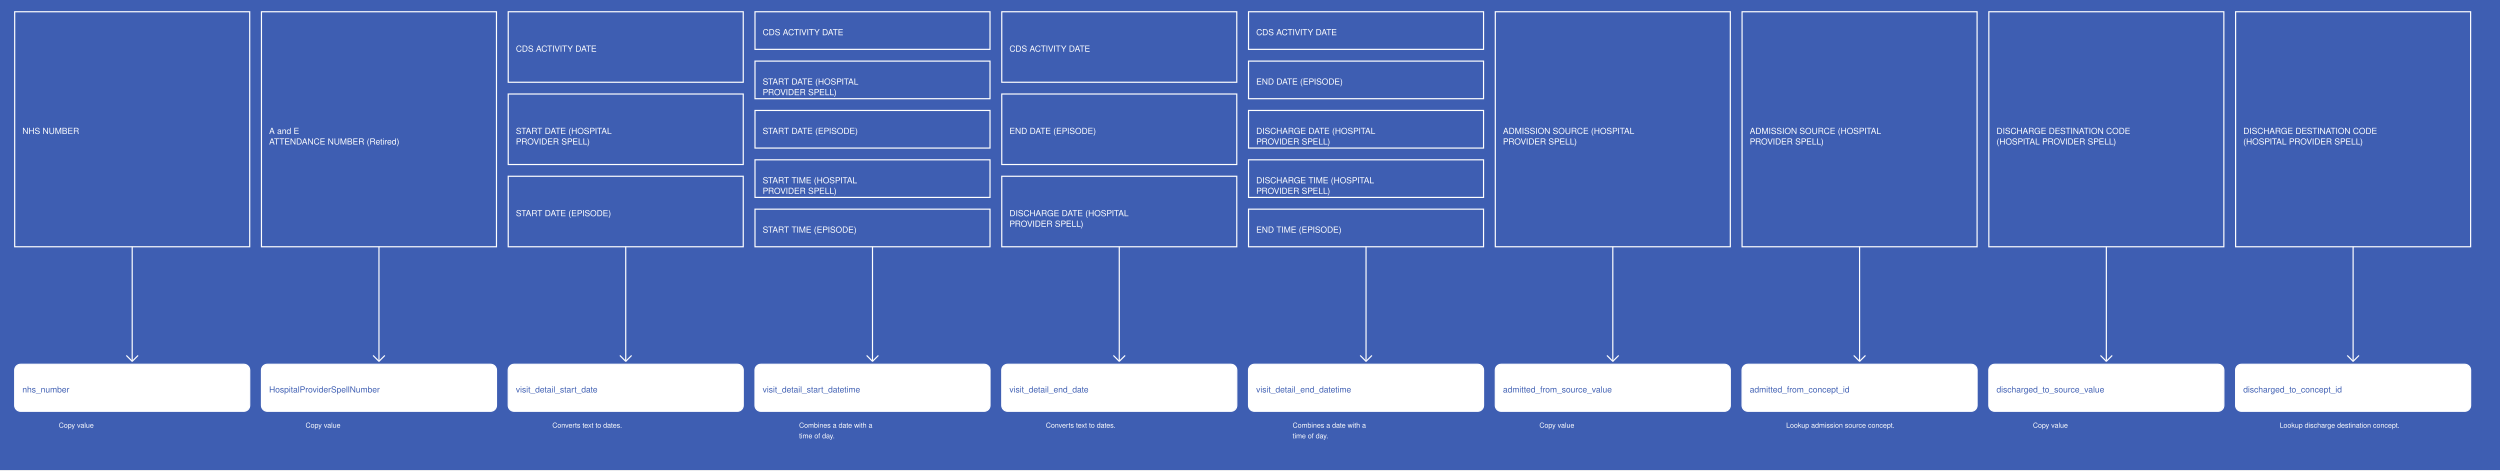
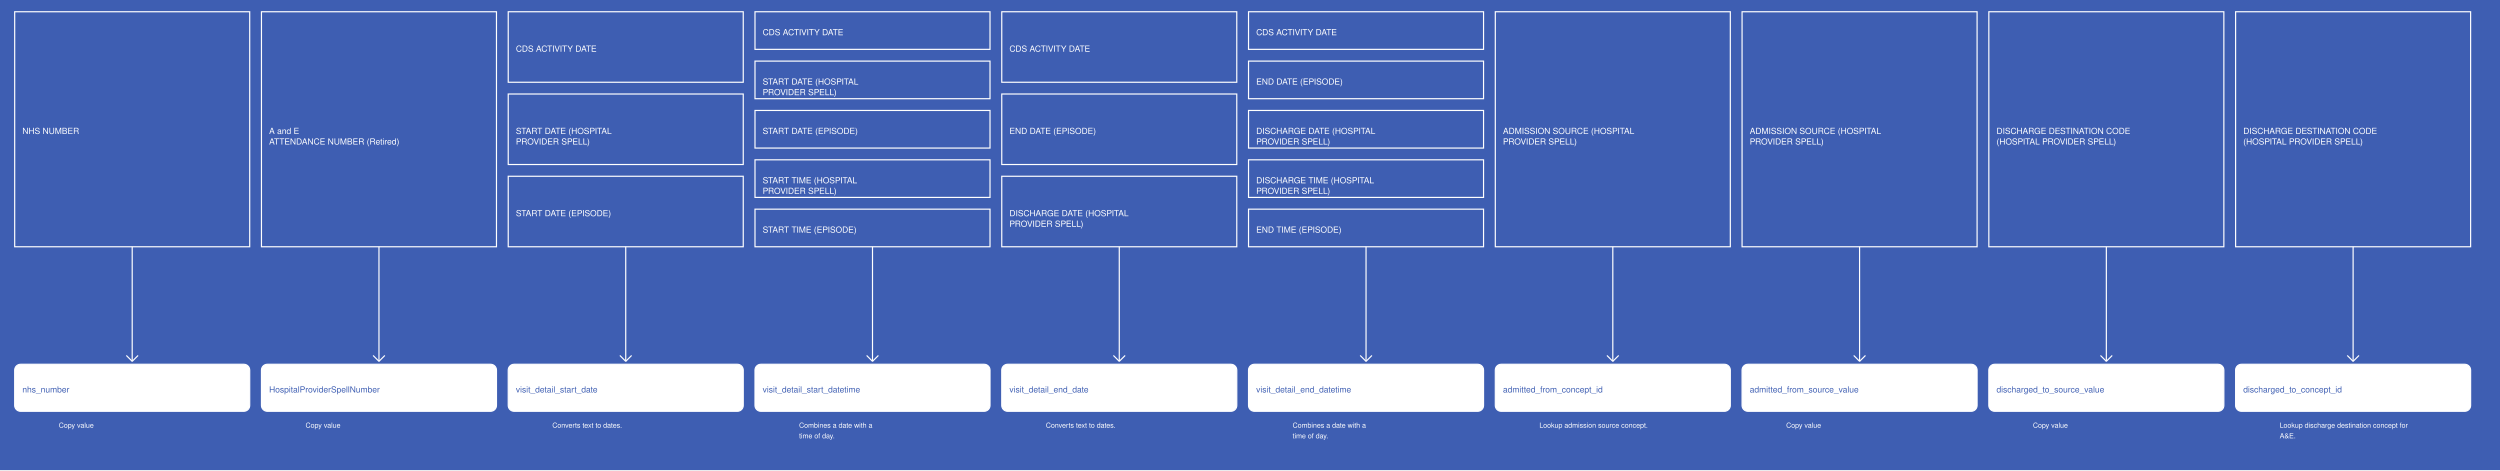
<svg xmlns="http://www.w3.org/2000/svg" width="4255" height="800">
  <rect width="100%" height="100%" fill="#3E5EB2" />
  <g>
    <rect x="25" y="20" width="400" height="400" fill="#3E5EB2" stroke="white" stroke-width="2" />
    <text x="38" y="228" fill="white" font-family="Helvetica" font-size="1.2em" text-anchor="start">NHS NUMBER</text>
  </g>
  <g>
    <line x1="225" y1="420" x2="225" y2="615" stroke="white" stroke-width="2" />
    <line x1="215" y1="605" x2="225" y2="615" stroke="white" stroke-width="2" />
    <line x1="235" y1="605" x2="225" y2="615" stroke="white" stroke-width="2" />
    <text x="100" y="728" fill="white" font-size="1em" font-family="Helvetica">Copy value</text>
  </g>
  <g>
    <rect x="25" y="620" width="400" height="80" fill="white" stroke="white" stroke-width="2" rx="10" />
    <text x="38" y="668" fill="#3E5EB2" font-family="Helvetica" font-size="1.2em" text-anchor="start">nhs_number</text>
  </g>
  <g>
    <rect x="445" y="20" width="400" height="400" fill="#3E5EB2" stroke="white" stroke-width="2" />
    <text x="458" y="228" fill="white" font-family="Helvetica" font-size="1.2em" text-anchor="start">A and E</text>
    <text x="458" y="246" fill="white" font-family="Helvetica" font-size="1.2em" text-anchor="start">ATTENDANCE NUMBER (Retired)</text>
  </g>
  <g>
    <line x1="645" y1="420" x2="645" y2="615" stroke="white" stroke-width="2" />
    <line x1="635" y1="605" x2="645" y2="615" stroke="white" stroke-width="2" />
    <line x1="655" y1="605" x2="645" y2="615" stroke="white" stroke-width="2" />
    <text x="520" y="728" fill="white" font-size="1em" font-family="Helvetica">Copy value</text>
  </g>
  <g>
    <rect x="445" y="620" width="400" height="80" fill="white" stroke="white" stroke-width="2" rx="10" />
    <text x="458" y="668" fill="#3E5EB2" font-family="Helvetica" font-size="1.2em" text-anchor="start">HospitalProviderSpellNumber</text>
  </g>
  <g>
    <rect x="865" y="20" width="400" height="120" fill="#3E5EB2" stroke="white" stroke-width="2" />
    <text x="878" y="88" fill="white" font-family="Helvetica" font-size="1.2em" text-anchor="start">CDS ACTIVITY DATE</text>
  </g>
  <g>
    <rect x="865" y="160" width="400" height="120" fill="#3E5EB2" stroke="white" stroke-width="2" />
    <text x="878" y="228" fill="white" font-family="Helvetica" font-size="1.2em" text-anchor="start">START DATE (HOSPITAL</text>
    <text x="878" y="246" fill="white" font-family="Helvetica" font-size="1.2em" text-anchor="start">PROVIDER SPELL)</text>
  </g>
  <g>
    <rect x="865" y="300" width="400" height="120" fill="#3E5EB2" stroke="white" stroke-width="2" />
    <text x="878" y="368" fill="white" font-family="Helvetica" font-size="1.2em" text-anchor="start">START DATE (EPISODE)</text>
  </g>
  <g>
    <line x1="1065" y1="420" x2="1065" y2="615" stroke="white" stroke-width="2" />
    <line x1="1055" y1="605" x2="1065" y2="615" stroke="white" stroke-width="2" />
    <line x1="1075" y1="605" x2="1065" y2="615" stroke="white" stroke-width="2" />
    <text x="940" y="728" fill="white" font-size="1em" font-family="Helvetica">Converts text to dates.</text>
  </g>
  <g>
    <rect x="865" y="620" width="400" height="80" fill="white" stroke="white" stroke-width="2" rx="10" />
    <text x="878" y="668" fill="#3E5EB2" font-family="Helvetica" font-size="1.2em" text-anchor="start">visit_detail_start_date</text>
  </g>
  <g>
    <rect x="1285" y="20" width="400" height="64" fill="#3E5EB2" stroke="white" stroke-width="2" />
    <text x="1298" y="60" fill="white" font-family="Helvetica" font-size="1.2em" text-anchor="start">CDS ACTIVITY DATE</text>
  </g>
  <g>
    <rect x="1285" y="104" width="400" height="64" fill="#3E5EB2" stroke="white" stroke-width="2" />
    <text x="1298" y="144" fill="white" font-family="Helvetica" font-size="1.2em" text-anchor="start">START DATE (HOSPITAL</text>
    <text x="1298" y="162" fill="white" font-family="Helvetica" font-size="1.2em" text-anchor="start">PROVIDER SPELL)</text>
  </g>
  <g>
    <rect x="1285" y="188" width="400" height="64" fill="#3E5EB2" stroke="white" stroke-width="2" />
    <text x="1298" y="228" fill="white" font-family="Helvetica" font-size="1.2em" text-anchor="start">START DATE (EPISODE)</text>
  </g>
  <g>
    <rect x="1285" y="272" width="400" height="64" fill="#3E5EB2" stroke="white" stroke-width="2" />
    <text x="1298" y="312" fill="white" font-family="Helvetica" font-size="1.2em" text-anchor="start">START TIME (HOSPITAL</text>
    <text x="1298" y="330" fill="white" font-family="Helvetica" font-size="1.2em" text-anchor="start">PROVIDER SPELL)</text>
  </g>
  <g>
    <rect x="1285" y="356" width="400" height="64" fill="#3E5EB2" stroke="white" stroke-width="2" />
    <text x="1298" y="396" fill="white" font-family="Helvetica" font-size="1.2em" text-anchor="start">START TIME (EPISODE)</text>
  </g>
  <g>
    <line x1="1485" y1="420" x2="1485" y2="615" stroke="white" stroke-width="2" />
    <line x1="1475" y1="605" x2="1485" y2="615" stroke="white" stroke-width="2" />
    <line x1="1495" y1="605" x2="1485" y2="615" stroke="white" stroke-width="2" />
    <text x="1360" y="728" fill="white" font-size="1em" font-family="Helvetica">Combines a date with a</text>
    <text x="1360" y="746" fill="white" font-size="1em" font-family="Helvetica">time of day.</text>
  </g>
  <g>
    <rect x="1285" y="620" width="400" height="80" fill="white" stroke="white" stroke-width="2" rx="10" />
    <text x="1298" y="668" fill="#3E5EB2" font-family="Helvetica" font-size="1.2em" text-anchor="start">visit_detail_start_datetime</text>
  </g>
  <g>
    <rect x="1705" y="20" width="400" height="120" fill="#3E5EB2" stroke="white" stroke-width="2" />
    <text x="1718" y="88" fill="white" font-family="Helvetica" font-size="1.2em" text-anchor="start">CDS ACTIVITY DATE</text>
  </g>
  <g>
    <rect x="1705" y="160" width="400" height="120" fill="#3E5EB2" stroke="white" stroke-width="2" />
    <text x="1718" y="228" fill="white" font-family="Helvetica" font-size="1.2em" text-anchor="start">END DATE (EPISODE)</text>
  </g>
  <g>
    <rect x="1705" y="300" width="400" height="120" fill="#3E5EB2" stroke="white" stroke-width="2" />
    <text x="1718" y="368" fill="white" font-family="Helvetica" font-size="1.2em" text-anchor="start">DISCHARGE DATE (HOSPITAL</text>
    <text x="1718" y="386" fill="white" font-family="Helvetica" font-size="1.2em" text-anchor="start">PROVIDER SPELL)</text>
  </g>
  <g>
    <line x1="1905" y1="420" x2="1905" y2="615" stroke="white" stroke-width="2" />
    <line x1="1895" y1="605" x2="1905" y2="615" stroke="white" stroke-width="2" />
    <line x1="1915" y1="605" x2="1905" y2="615" stroke="white" stroke-width="2" />
    <text x="1780" y="728" fill="white" font-size="1em" font-family="Helvetica">Converts text to dates.</text>
  </g>
  <g>
    <rect x="1705" y="620" width="400" height="80" fill="white" stroke="white" stroke-width="2" rx="10" />
    <text x="1718" y="668" fill="#3E5EB2" font-family="Helvetica" font-size="1.2em" text-anchor="start">visit_detail_end_date</text>
  </g>
  <g>
    <rect x="2125" y="20" width="400" height="64" fill="#3E5EB2" stroke="white" stroke-width="2" />
    <text x="2138" y="60" fill="white" font-family="Helvetica" font-size="1.2em" text-anchor="start">CDS ACTIVITY DATE</text>
  </g>
  <g>
    <rect x="2125" y="104" width="400" height="64" fill="#3E5EB2" stroke="white" stroke-width="2" />
    <text x="2138" y="144" fill="white" font-family="Helvetica" font-size="1.2em" text-anchor="start">END DATE (EPISODE)</text>
  </g>
  <g>
    <rect x="2125" y="188" width="400" height="64" fill="#3E5EB2" stroke="white" stroke-width="2" />
    <text x="2138" y="228" fill="white" font-family="Helvetica" font-size="1.2em" text-anchor="start">DISCHARGE DATE (HOSPITAL</text>
    <text x="2138" y="246" fill="white" font-family="Helvetica" font-size="1.2em" text-anchor="start">PROVIDER SPELL)</text>
  </g>
  <g>
    <rect x="2125" y="272" width="400" height="64" fill="#3E5EB2" stroke="white" stroke-width="2" />
    <text x="2138" y="312" fill="white" font-family="Helvetica" font-size="1.2em" text-anchor="start">DISCHARGE TIME (HOSPITAL</text>
    <text x="2138" y="330" fill="white" font-family="Helvetica" font-size="1.2em" text-anchor="start">PROVIDER SPELL)</text>
  </g>
  <g>
    <rect x="2125" y="356" width="400" height="64" fill="#3E5EB2" stroke="white" stroke-width="2" />
    <text x="2138" y="396" fill="white" font-family="Helvetica" font-size="1.2em" text-anchor="start">END TIME (EPISODE)</text>
  </g>
  <g>
    <line x1="2325" y1="420" x2="2325" y2="615" stroke="white" stroke-width="2" />
    <line x1="2315" y1="605" x2="2325" y2="615" stroke="white" stroke-width="2" />
    <line x1="2335" y1="605" x2="2325" y2="615" stroke="white" stroke-width="2" />
    <text x="2200" y="728" fill="white" font-size="1em" font-family="Helvetica">Combines a date with a</text>
    <text x="2200" y="746" fill="white" font-size="1em" font-family="Helvetica">time of day.</text>
  </g>
  <g>
    <rect x="2125" y="620" width="400" height="80" fill="white" stroke="white" stroke-width="2" rx="10" />
    <text x="2138" y="668" fill="#3E5EB2" font-family="Helvetica" font-size="1.2em" text-anchor="start">visit_detail_end_datetime</text>
  </g>
  <g>
    <rect x="2545" y="20" width="400" height="400" fill="#3E5EB2" stroke="white" stroke-width="2" />
    <text x="2558" y="228" fill="white" font-family="Helvetica" font-size="1.2em" text-anchor="start">ADMISSION SOURCE (HOSPITAL</text>
    <text x="2558" y="246" fill="white" font-family="Helvetica" font-size="1.2em" text-anchor="start">PROVIDER SPELL)</text>
  </g>
  <g>
    <line x1="2745" y1="420" x2="2745" y2="615" stroke="white" stroke-width="2" />
    <line x1="2735" y1="605" x2="2745" y2="615" stroke="white" stroke-width="2" />
    <line x1="2755" y1="605" x2="2745" y2="615" stroke="white" stroke-width="2" />
-     <text x="2620" y="728" fill="white" font-size="1em" font-family="Helvetica">Copy value</text>
+     <text x="2620" y="728" fill="white" font-size="1em" font-family="Helvetica">Lookup admission source concept.</text>
  </g>
  <g>
    <rect x="2545" y="620" width="400" height="80" fill="white" stroke="white" stroke-width="2" rx="10" />
-     <text x="2558" y="668" fill="#3E5EB2" font-family="Helvetica" font-size="1.2em" text-anchor="start">admitted_from_source_value</text>
+     <text x="2558" y="668" fill="#3E5EB2" font-family="Helvetica" font-size="1.2em" text-anchor="start">admitted_from_concept_id</text>
  </g>
  <g>
    <rect x="2965" y="20" width="400" height="400" fill="#3E5EB2" stroke="white" stroke-width="2" />
    <text x="2978" y="228" fill="white" font-family="Helvetica" font-size="1.2em" text-anchor="start">ADMISSION SOURCE (HOSPITAL</text>
    <text x="2978" y="246" fill="white" font-family="Helvetica" font-size="1.2em" text-anchor="start">PROVIDER SPELL)</text>
  </g>
  <g>
    <line x1="3165" y1="420" x2="3165" y2="615" stroke="white" stroke-width="2" />
    <line x1="3155" y1="605" x2="3165" y2="615" stroke="white" stroke-width="2" />
    <line x1="3175" y1="605" x2="3165" y2="615" stroke="white" stroke-width="2" />
-     <text x="3040" y="728" fill="white" font-size="1em" font-family="Helvetica">Lookup admission source concept.</text>
+     <text x="3040" y="728" fill="white" font-size="1em" font-family="Helvetica">Copy value</text>
  </g>
  <g>
    <rect x="2965" y="620" width="400" height="80" fill="white" stroke="white" stroke-width="2" rx="10" />
-     <text x="2978" y="668" fill="#3E5EB2" font-family="Helvetica" font-size="1.2em" text-anchor="start">admitted_from_concept_id</text>
+     <text x="2978" y="668" fill="#3E5EB2" font-family="Helvetica" font-size="1.2em" text-anchor="start">admitted_from_source_value</text>
  </g>
  <g>
    <rect x="3385" y="20" width="400" height="400" fill="#3E5EB2" stroke="white" stroke-width="2" />
    <text x="3398" y="228" fill="white" font-family="Helvetica" font-size="1.2em" text-anchor="start">DISCHARGE DESTINATION CODE</text>
    <text x="3398" y="246" fill="white" font-family="Helvetica" font-size="1.2em" text-anchor="start">(HOSPITAL PROVIDER SPELL)</text>
  </g>
  <g>
    <line x1="3585" y1="420" x2="3585" y2="615" stroke="white" stroke-width="2" />
    <line x1="3575" y1="605" x2="3585" y2="615" stroke="white" stroke-width="2" />
    <line x1="3595" y1="605" x2="3585" y2="615" stroke="white" stroke-width="2" />
    <text x="3460" y="728" fill="white" font-size="1em" font-family="Helvetica">Copy value</text>
  </g>
  <g>
    <rect x="3385" y="620" width="400" height="80" fill="white" stroke="white" stroke-width="2" rx="10" />
    <text x="3398" y="668" fill="#3E5EB2" font-family="Helvetica" font-size="1.2em" text-anchor="start">discharged_to_source_value</text>
  </g>
  <g>
    <rect x="3805" y="20" width="400" height="400" fill="#3E5EB2" stroke="white" stroke-width="2" />
    <text x="3818" y="228" fill="white" font-family="Helvetica" font-size="1.2em" text-anchor="start">DISCHARGE DESTINATION CODE</text>
    <text x="3818" y="246" fill="white" font-family="Helvetica" font-size="1.2em" text-anchor="start">(HOSPITAL PROVIDER SPELL)</text>
  </g>
  <g>
    <line x1="4005" y1="420" x2="4005" y2="615" stroke="white" stroke-width="2" />
    <line x1="3995" y1="605" x2="4005" y2="615" stroke="white" stroke-width="2" />
    <line x1="4015" y1="605" x2="4005" y2="615" stroke="white" stroke-width="2" />
-     <text x="3880" y="728" fill="white" font-size="1em" font-family="Helvetica">Lookup discharge destination concept.</text>
+     <text x="3880" y="728" fill="white" font-size="1em" font-family="Helvetica">Lookup discharge destination concept for</text>
+     <text x="3880" y="746" fill="white" font-size="1em" font-family="Helvetica">A&amp;E.</text>
  </g>
  <g>
    <rect x="3805" y="620" width="400" height="80" fill="white" stroke="white" stroke-width="2" rx="10" />
    <text x="3818" y="668" fill="#3E5EB2" font-family="Helvetica" font-size="1.2em" text-anchor="start">discharged_to_concept_id</text>
  </g>
</svg>
